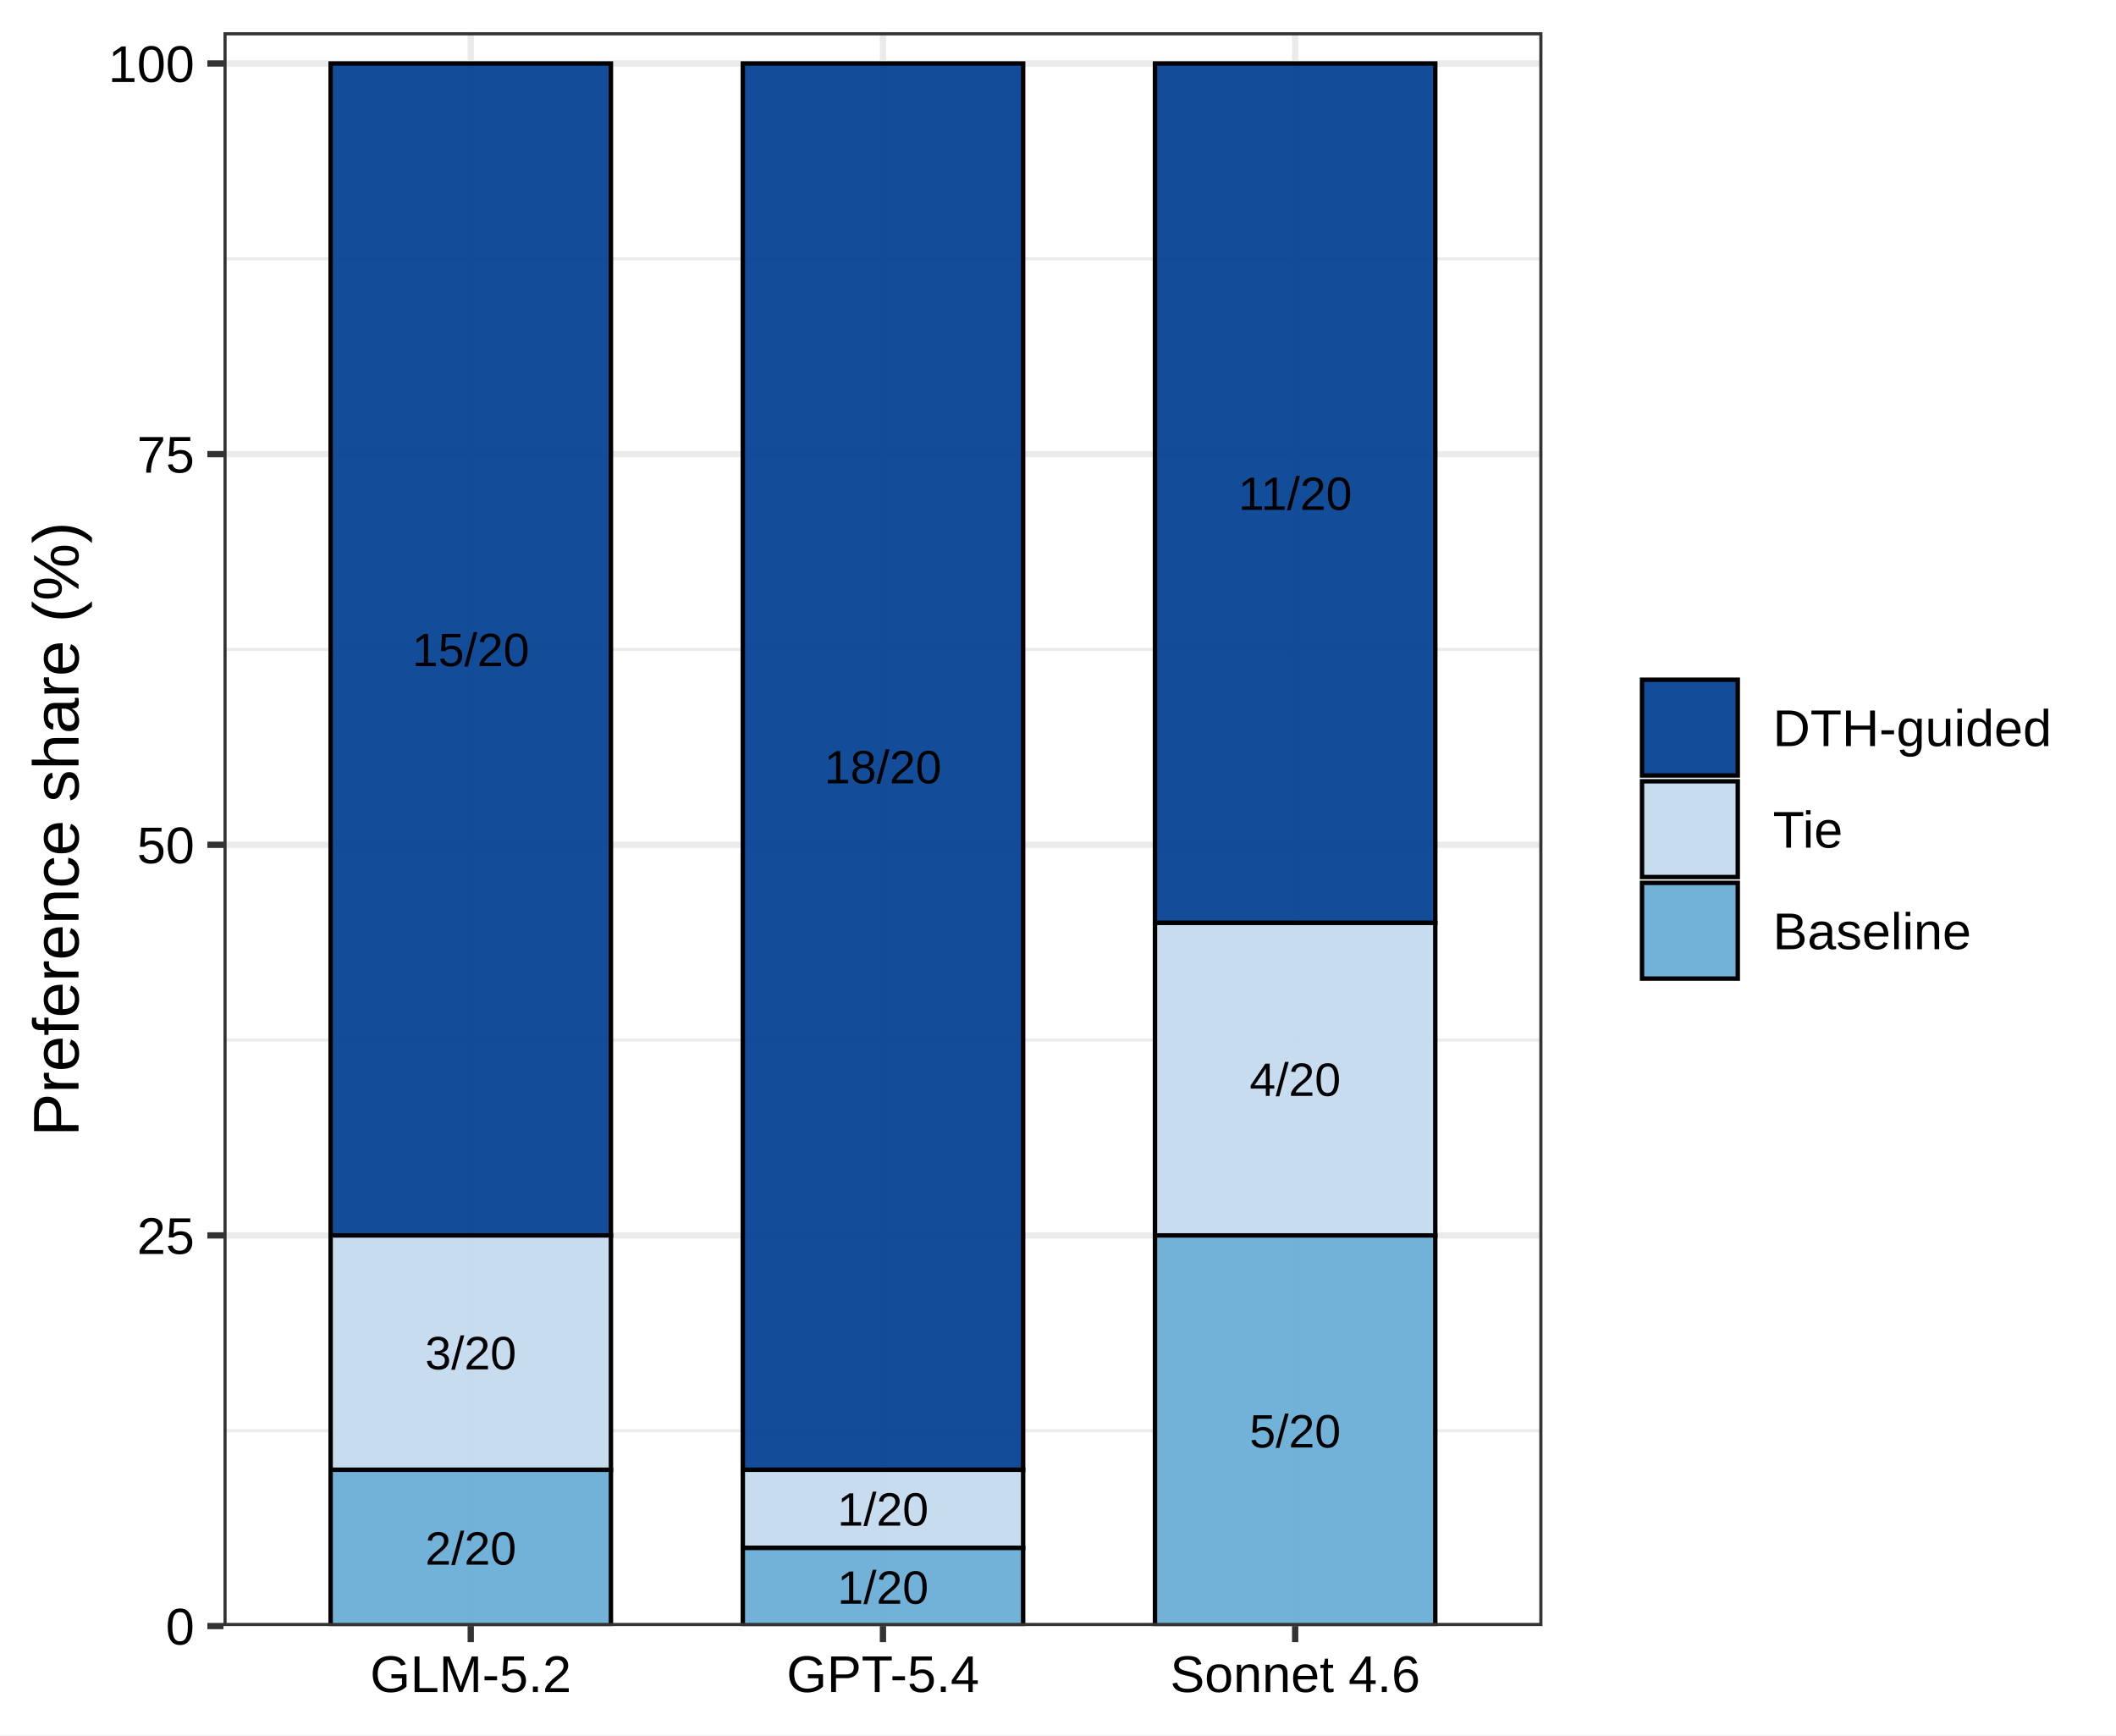
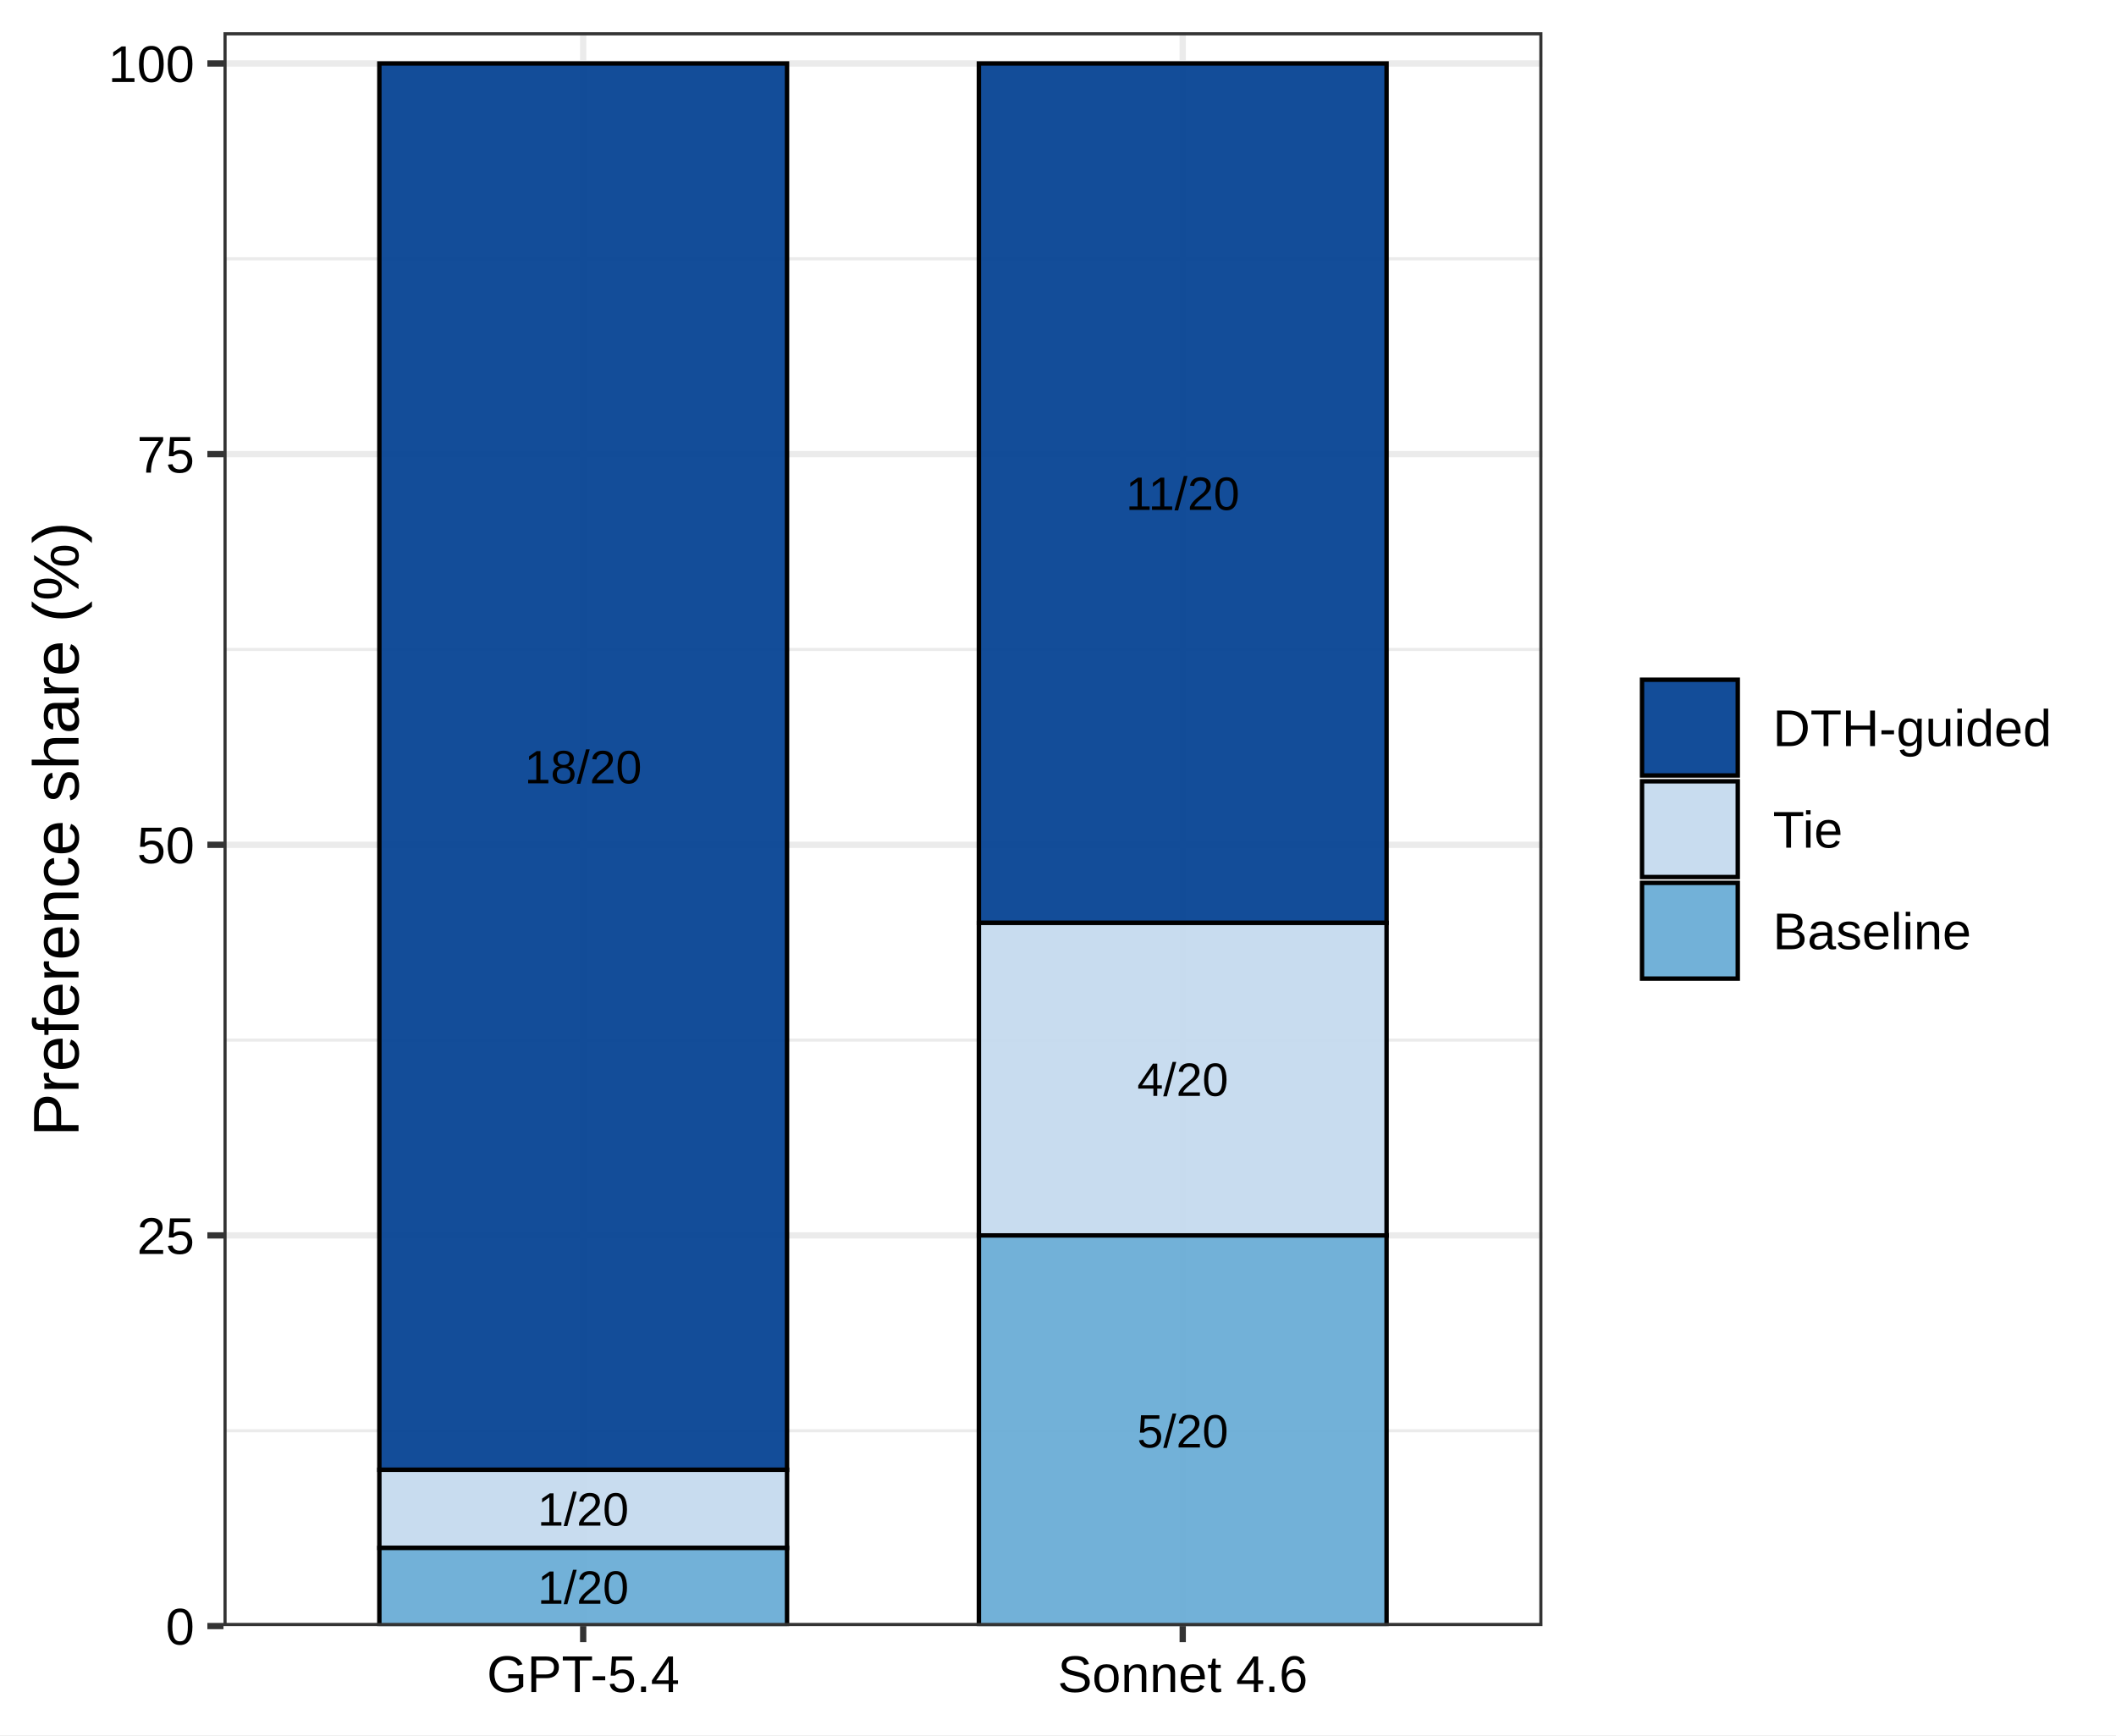
<svg xmlns="http://www.w3.org/2000/svg" width="360.00pt" height="295.20pt" viewBox="0 0 360.00 295.20">
  <g class="svglite">
    <defs>
      <style type="text/css">
    .svglite line, .svglite polyline, .svglite polygon, .svglite path, .svglite rect, .svglite circle {
      fill: none;
      stroke: #000000;
      stroke-linecap: round;
      stroke-linejoin: round;
      stroke-miterlimit: 10.00;
    }
    .svglite text {
      white-space: pre;
    }
    .svglite g.glyphgroup path {
      fill: inherit;
      stroke: none;
    }
  </style>
    </defs>
    <rect width="100%" height="100%" style="stroke: none; fill: #FFFFFF;" />
    <defs>
      <clipPath id="cpMC4wMHwzNjAuMDB8MC4wMHwyOTUuMjA=">
        <rect x="0.00" y="0.00" width="360.00" height="295.20" />
      </clipPath>
    </defs>
    <g clip-path="url(#cpMC4wMHwzNjAuMDB8MC4wMHwyOTUuMjA=)">
      <rect x="0.00" y="0.00" width="360.00" height="295.20" style="stroke-width: 1.07; stroke: #FFFFFF; fill: #FFFFFF;" />
    </g>
    <defs>
      <clipPath id="cpMzguMDJ8MjYyLjQyfDUuNDh8Mjc2LjY0">
        <rect x="38.02" y="5.48" width="224.40" height="271.16" />
      </clipPath>
    </defs>
    <g clip-path="url(#cpMzguMDJ8MjYyLjQyfDUuNDh8Mjc2LjY0)">
      <rect x="38.02" y="5.48" width="224.40" height="271.16" style="stroke-width: 1.07; stroke: none; fill: #FFFFFF;" />
      <polyline points="38.02,243.41 262.42,243.41 " style="stroke-width: 0.53; stroke: #EBEBEB; stroke-linecap: butt;" />
      <polyline points="38.02,176.95 262.42,176.95 " style="stroke-width: 0.53; stroke: #EBEBEB; stroke-linecap: butt;" />
      <polyline points="38.02,110.49 262.42,110.49 " style="stroke-width: 0.53; stroke: #EBEBEB; stroke-linecap: butt;" />
      <polyline points="38.02,44.03 262.42,44.03 " style="stroke-width: 0.53; stroke: #EBEBEB; stroke-linecap: butt;" />
      <polyline points="38.02,276.64 262.42,276.64 " style="stroke-width: 1.07; stroke: #EBEBEB; stroke-linecap: butt;" />
      <polyline points="38.02,210.18 262.42,210.18 " style="stroke-width: 1.07; stroke: #EBEBEB; stroke-linecap: butt;" />
      <polyline points="38.02,143.72 262.42,143.72 " style="stroke-width: 1.07; stroke: #EBEBEB; stroke-linecap: butt;" />
      <polyline points="38.02,77.26 262.42,77.26 " style="stroke-width: 1.07; stroke: #EBEBEB; stroke-linecap: butt;" />
      <polyline points="38.02,10.80 262.42,10.80 " style="stroke-width: 1.07; stroke: #EBEBEB; stroke-linecap: butt;" />
-       <polyline points="80.09,276.64 80.09,5.48 " style="stroke-width: 1.07; stroke: #EBEBEB; stroke-linecap: butt;" />
-       <polyline points="150.22,276.64 150.22,5.48 " style="stroke-width: 1.07; stroke: #EBEBEB; stroke-linecap: butt;" />
-       <polyline points="220.35,276.64 220.35,5.48 " style="stroke-width: 1.07; stroke: #EBEBEB; stroke-linecap: butt;" />
-       <rect x="56.25" y="10.80" width="47.69" height="199.38" style="stroke-width: 0.75; stroke-linecap: butt; stroke-linejoin: miter; fill: #084594; fill-opacity: 0.95;" />
-       <rect x="56.25" y="210.18" width="47.69" height="39.88" style="stroke-width: 0.75; stroke-linecap: butt; stroke-linejoin: miter; fill: #C6DBEF; fill-opacity: 0.95;" />
-       <rect x="56.25" y="250.05" width="47.69" height="26.58" style="stroke-width: 0.75; stroke-linecap: butt; stroke-linejoin: miter; fill: #6BAED6; fill-opacity: 0.95;" />
-       <rect x="126.38" y="10.80" width="47.69" height="239.26" style="stroke-width: 0.75; stroke-linecap: butt; stroke-linejoin: miter; fill: #084594; fill-opacity: 0.95;" />
-       <rect x="126.38" y="250.05" width="47.69" height="13.29" style="stroke-width: 0.75; stroke-linecap: butt; stroke-linejoin: miter; fill: #C6DBEF; fill-opacity: 0.95;" />
-       <rect x="126.38" y="263.35" width="47.69" height="13.29" style="stroke-width: 0.75; stroke-linecap: butt; stroke-linejoin: miter; fill: #6BAED6; fill-opacity: 0.95;" />
-       <rect x="196.50" y="10.80" width="47.69" height="146.21" style="stroke-width: 0.75; stroke-linecap: butt; stroke-linejoin: miter; fill: #084594; fill-opacity: 0.95;" />
-       <rect x="196.50" y="157.01" width="47.69" height="53.17" style="stroke-width: 0.75; stroke-linecap: butt; stroke-linejoin: miter; fill: #C6DBEF; fill-opacity: 0.95;" />
-       <rect x="196.50" y="210.18" width="47.69" height="66.46" style="stroke-width: 0.75; stroke-linecap: butt; stroke-linejoin: miter; fill: #6BAED6; fill-opacity: 0.95;" />
-       <text x="80.09" y="113.33" text-anchor="middle" style="font-size: 7.97px; font-family: &quot;Arial&quot;;" textLength="19.89px" lengthAdjust="spacingAndGlyphs">15/20</text>
-       <text x="80.09" y="232.96" text-anchor="middle" style="font-size: 7.97px; font-family: &quot;Arial&quot;;" textLength="15.47px" lengthAdjust="spacingAndGlyphs">3/20</text>
-       <text x="80.09" y="266.19" text-anchor="middle" style="font-size: 7.97px; font-family: &quot;Arial&quot;;" textLength="15.47px" lengthAdjust="spacingAndGlyphs">2/20</text>
-       <text x="150.22" y="133.27" text-anchor="middle" style="font-size: 7.97px; font-family: &quot;Arial&quot;;" textLength="19.89px" lengthAdjust="spacingAndGlyphs">18/20</text>
-       <text x="150.22" y="259.55" text-anchor="middle" style="font-size: 7.97px; font-family: &quot;Arial&quot;;" textLength="15.47px" lengthAdjust="spacingAndGlyphs">1/20</text>
-       <text x="150.22" y="272.84" text-anchor="middle" style="font-size: 7.97px; font-family: &quot;Arial&quot;;" textLength="15.47px" lengthAdjust="spacingAndGlyphs">1/20</text>
-       <text x="220.35" y="86.75" text-anchor="middle" style="font-size: 7.97px; font-family: &quot;Arial&quot;;" textLength="19.30px" lengthAdjust="spacingAndGlyphs">11/20</text>
-       <text x="220.35" y="186.44" text-anchor="middle" style="font-size: 7.97px; font-family: &quot;Arial&quot;;" textLength="15.47px" lengthAdjust="spacingAndGlyphs">4/20</text>
-       <text x="220.35" y="246.26" text-anchor="middle" style="font-size: 7.97px; font-family: &quot;Arial&quot;;" textLength="15.47px" lengthAdjust="spacingAndGlyphs">5/20</text>
+       <polyline points="99.22,276.64 99.22,5.48 " style="stroke-width: 1.07; stroke: #EBEBEB; stroke-linecap: butt;" />
+       <polyline points="201.22,276.64 201.22,5.48 " style="stroke-width: 1.07; stroke: #EBEBEB; stroke-linecap: butt;" />
+       <rect x="64.54" y="10.80" width="69.36" height="239.26" style="stroke-width: 0.75; stroke-linecap: butt; stroke-linejoin: miter; fill: #084594; fill-opacity: 0.95;" />
+       <rect x="64.54" y="250.05" width="69.36" height="13.29" style="stroke-width: 0.75; stroke-linecap: butt; stroke-linejoin: miter; fill: #C6DBEF; fill-opacity: 0.95;" />
+       <rect x="64.54" y="263.35" width="69.36" height="13.29" style="stroke-width: 0.75; stroke-linecap: butt; stroke-linejoin: miter; fill: #6BAED6; fill-opacity: 0.95;" />
+       <rect x="166.54" y="10.80" width="69.36" height="146.21" style="stroke-width: 0.75; stroke-linecap: butt; stroke-linejoin: miter; fill: #084594; fill-opacity: 0.95;" />
+       <rect x="166.54" y="157.01" width="69.36" height="53.17" style="stroke-width: 0.75; stroke-linecap: butt; stroke-linejoin: miter; fill: #C6DBEF; fill-opacity: 0.95;" />
+       <rect x="166.54" y="210.18" width="69.36" height="66.46" style="stroke-width: 0.75; stroke-linecap: butt; stroke-linejoin: miter; fill: #6BAED6; fill-opacity: 0.95;" />
+       <text x="99.22" y="133.27" text-anchor="middle" style="font-size: 7.97px; font-family: &quot;Arial&quot;;" textLength="19.89px" lengthAdjust="spacingAndGlyphs">18/20</text>
+       <text x="99.22" y="259.55" text-anchor="middle" style="font-size: 7.97px; font-family: &quot;Arial&quot;;" textLength="15.47px" lengthAdjust="spacingAndGlyphs">1/20</text>
+       <text x="99.22" y="272.84" text-anchor="middle" style="font-size: 7.97px; font-family: &quot;Arial&quot;;" textLength="15.47px" lengthAdjust="spacingAndGlyphs">1/20</text>
+       <text x="201.22" y="86.75" text-anchor="middle" style="font-size: 7.97px; font-family: &quot;Arial&quot;;" textLength="19.30px" lengthAdjust="spacingAndGlyphs">11/20</text>
+       <text x="201.22" y="186.44" text-anchor="middle" style="font-size: 7.97px; font-family: &quot;Arial&quot;;" textLength="15.47px" lengthAdjust="spacingAndGlyphs">4/20</text>
+       <text x="201.22" y="246.26" text-anchor="middle" style="font-size: 7.97px; font-family: &quot;Arial&quot;;" textLength="15.47px" lengthAdjust="spacingAndGlyphs">5/20</text>
      <rect x="38.02" y="5.48" width="224.40" height="271.16" style="stroke-width: 1.07; stroke: #333333;" />
    </g>
    <g clip-path="url(#cpMC4wMHwzNjAuMDB8MC4wMHwyOTUuMjA=)">
      <text x="33.09" y="279.79" text-anchor="end" style="font-size: 8.80px; font-family: &quot;Arial&quot;;" textLength="4.89px" lengthAdjust="spacingAndGlyphs">0</text>
      <text x="33.09" y="213.33" text-anchor="end" style="font-size: 8.80px; font-family: &quot;Arial&quot;;" textLength="9.78px" lengthAdjust="spacingAndGlyphs">25</text>
      <text x="33.09" y="146.87" text-anchor="end" style="font-size: 8.80px; font-family: &quot;Arial&quot;;" textLength="9.78px" lengthAdjust="spacingAndGlyphs">50</text>
      <text x="33.09" y="80.41" text-anchor="end" style="font-size: 8.80px; font-family: &quot;Arial&quot;;" textLength="9.78px" lengthAdjust="spacingAndGlyphs">75</text>
      <text x="33.09" y="13.95" text-anchor="end" style="font-size: 8.80px; font-family: &quot;Arial&quot;;" textLength="14.67px" lengthAdjust="spacingAndGlyphs">100</text>
      <polyline points="35.28,276.64 38.02,276.64 " style="stroke-width: 1.07; stroke: #333333; stroke-linecap: butt;" />
      <polyline points="35.28,210.18 38.02,210.18 " style="stroke-width: 1.07; stroke: #333333; stroke-linecap: butt;" />
      <polyline points="35.28,143.72 38.02,143.72 " style="stroke-width: 1.07; stroke: #333333; stroke-linecap: butt;" />
      <polyline points="35.28,77.26 38.02,77.26 " style="stroke-width: 1.07; stroke: #333333; stroke-linecap: butt;" />
      <polyline points="35.28,10.80 38.02,10.80 " style="stroke-width: 1.07; stroke: #333333; stroke-linecap: butt;" />
-       <polyline points="80.09,279.38 80.09,276.64 " style="stroke-width: 1.07; stroke: #333333; stroke-linecap: butt;" />
-       <polyline points="150.22,279.38 150.22,276.64 " style="stroke-width: 1.07; stroke: #333333; stroke-linecap: butt;" />
-       <polyline points="220.35,279.38 220.35,276.64 " style="stroke-width: 1.07; stroke: #333333; stroke-linecap: butt;" />
-       <text x="80.09" y="287.87" text-anchor="middle" style="font-size: 8.80px; font-family: &quot;Arial&quot;;" textLength="34.20px" lengthAdjust="spacingAndGlyphs">GLM-5.2</text>
-       <text x="150.22" y="287.87" text-anchor="middle" style="font-size: 8.80px; font-family: &quot;Arial&quot;;" textLength="32.75px" lengthAdjust="spacingAndGlyphs">GPT-5.4</text>
-       <text x="220.35" y="287.87" text-anchor="middle" style="font-size: 8.80px; font-family: &quot;Arial&quot;;" textLength="42.53px" lengthAdjust="spacingAndGlyphs">Sonnet 4.6</text>
+       <polyline points="99.22,279.38 99.22,276.64 " style="stroke-width: 1.07; stroke: #333333; stroke-linecap: butt;" />
+       <polyline points="201.22,279.38 201.22,276.64 " style="stroke-width: 1.07; stroke: #333333; stroke-linecap: butt;" />
+       <text x="99.22" y="287.87" text-anchor="middle" style="font-size: 8.80px; font-family: &quot;Arial&quot;;" textLength="32.75px" lengthAdjust="spacingAndGlyphs">GPT-5.4</text>
+       <text x="201.22" y="287.87" text-anchor="middle" style="font-size: 8.80px; font-family: &quot;Arial&quot;;" textLength="42.53px" lengthAdjust="spacingAndGlyphs">Sonnet 4.6</text>
      <text transform="translate(13.36,141.06) rotate(-90)" text-anchor="middle" style="font-size: 11.00px; font-family: &quot;Arial&quot;;" textLength="104.59px" lengthAdjust="spacingAndGlyphs">Preference share (%)</text>
      <rect x="273.38" y="109.66" width="81.14" height="62.80" style="stroke-width: 1.07; stroke: none; fill: #FFFFFF;" />
      <rect x="278.86" y="115.14" width="17.28" height="17.28" style="stroke-width: 1.07; stroke: none; fill: #FFFFFF;" />
      <rect x="279.36" y="115.64" width="16.29" height="16.29" style="stroke-width: 0.75; stroke-linecap: butt; stroke-linejoin: miter; fill: #084594; fill-opacity: 0.95;" />
      <rect x="278.86" y="132.42" width="17.28" height="17.28" style="stroke-width: 1.07; stroke: none; fill: #FFFFFF;" />
      <rect x="279.36" y="132.92" width="16.29" height="16.29" style="stroke-width: 0.75; stroke-linecap: butt; stroke-linejoin: miter; fill: #C6DBEF; fill-opacity: 0.95;" />
      <rect x="278.86" y="149.70" width="17.28" height="17.28" style="stroke-width: 1.07; stroke: none; fill: #FFFFFF;" />
      <rect x="279.36" y="150.20" width="16.29" height="16.29" style="stroke-width: 0.75; stroke-linecap: butt; stroke-linejoin: miter; fill: #6BAED6; fill-opacity: 0.95;" />
      <text x="301.62" y="126.93" style="font-size: 8.80px; font-family: &quot;Arial&quot;;" textLength="47.42px" lengthAdjust="spacingAndGlyphs">DTH-guided</text>
      <text x="301.62" y="144.21" style="font-size: 8.80px; font-family: &quot;Arial&quot;;" textLength="11.89px" lengthAdjust="spacingAndGlyphs">Tie</text>
      <text x="301.62" y="161.49" style="font-size: 8.80px; font-family: &quot;Arial&quot;;" textLength="33.75px" lengthAdjust="spacingAndGlyphs">Baseline</text>
    </g>
  </g>
</svg>
